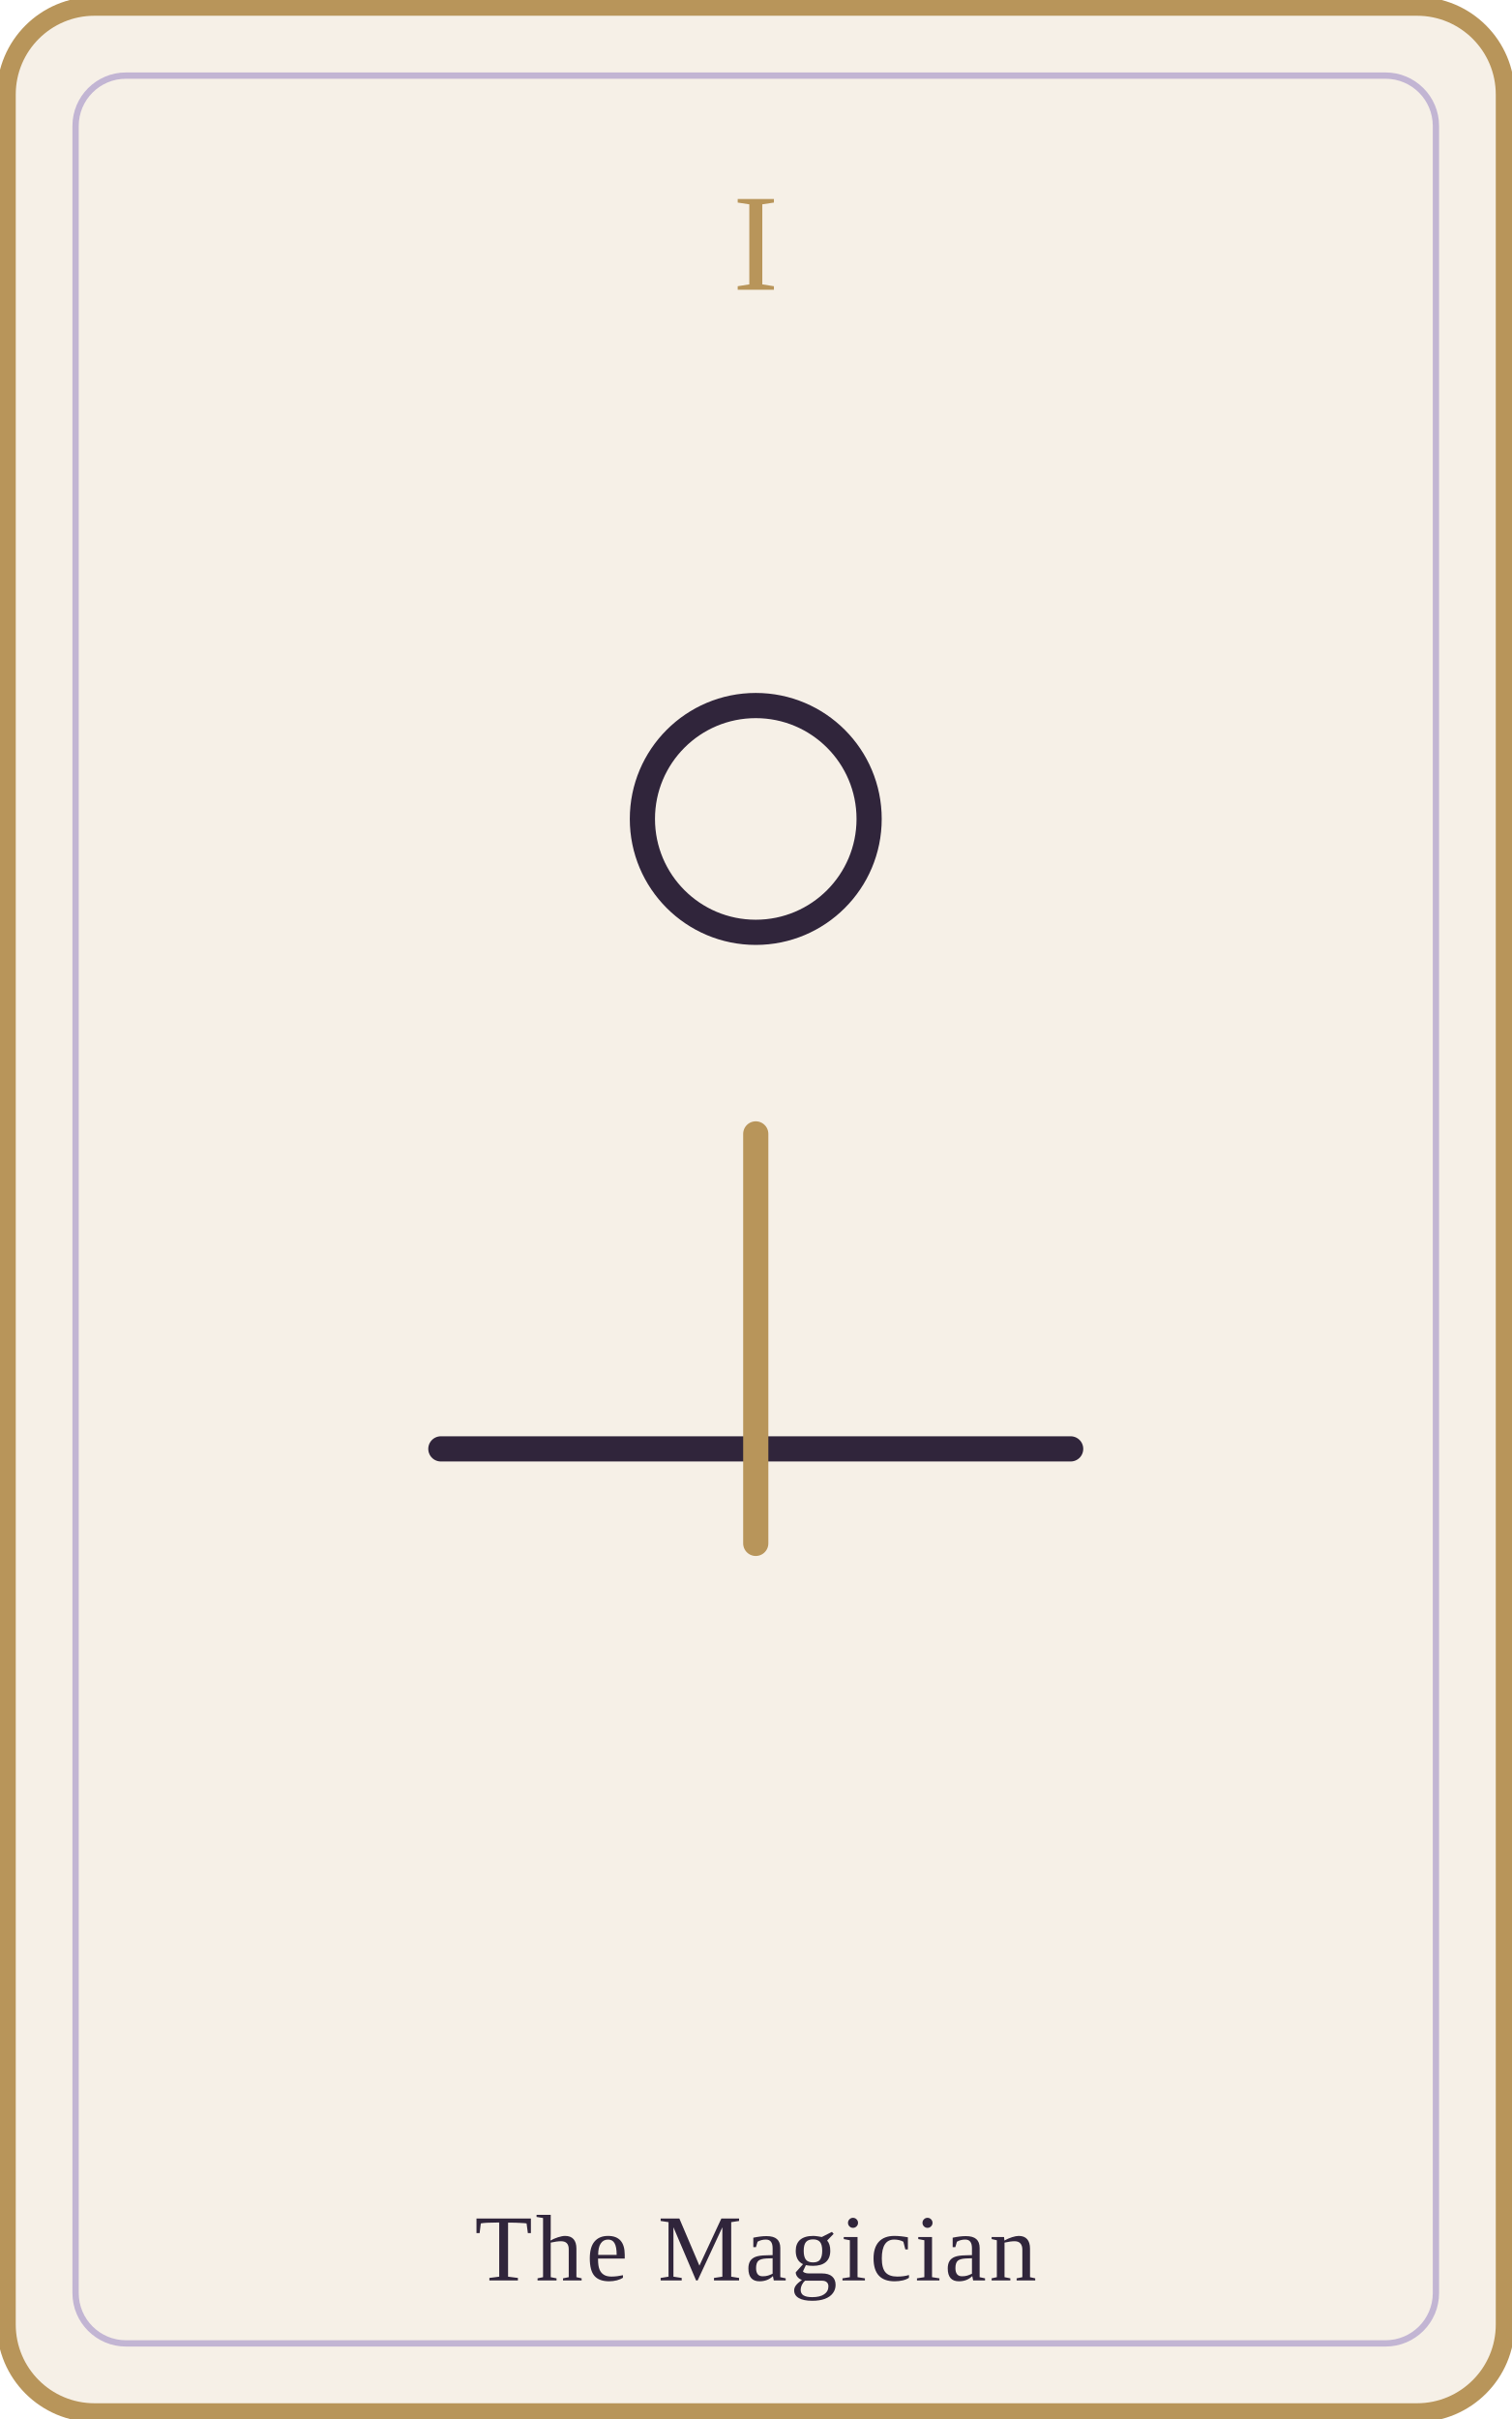
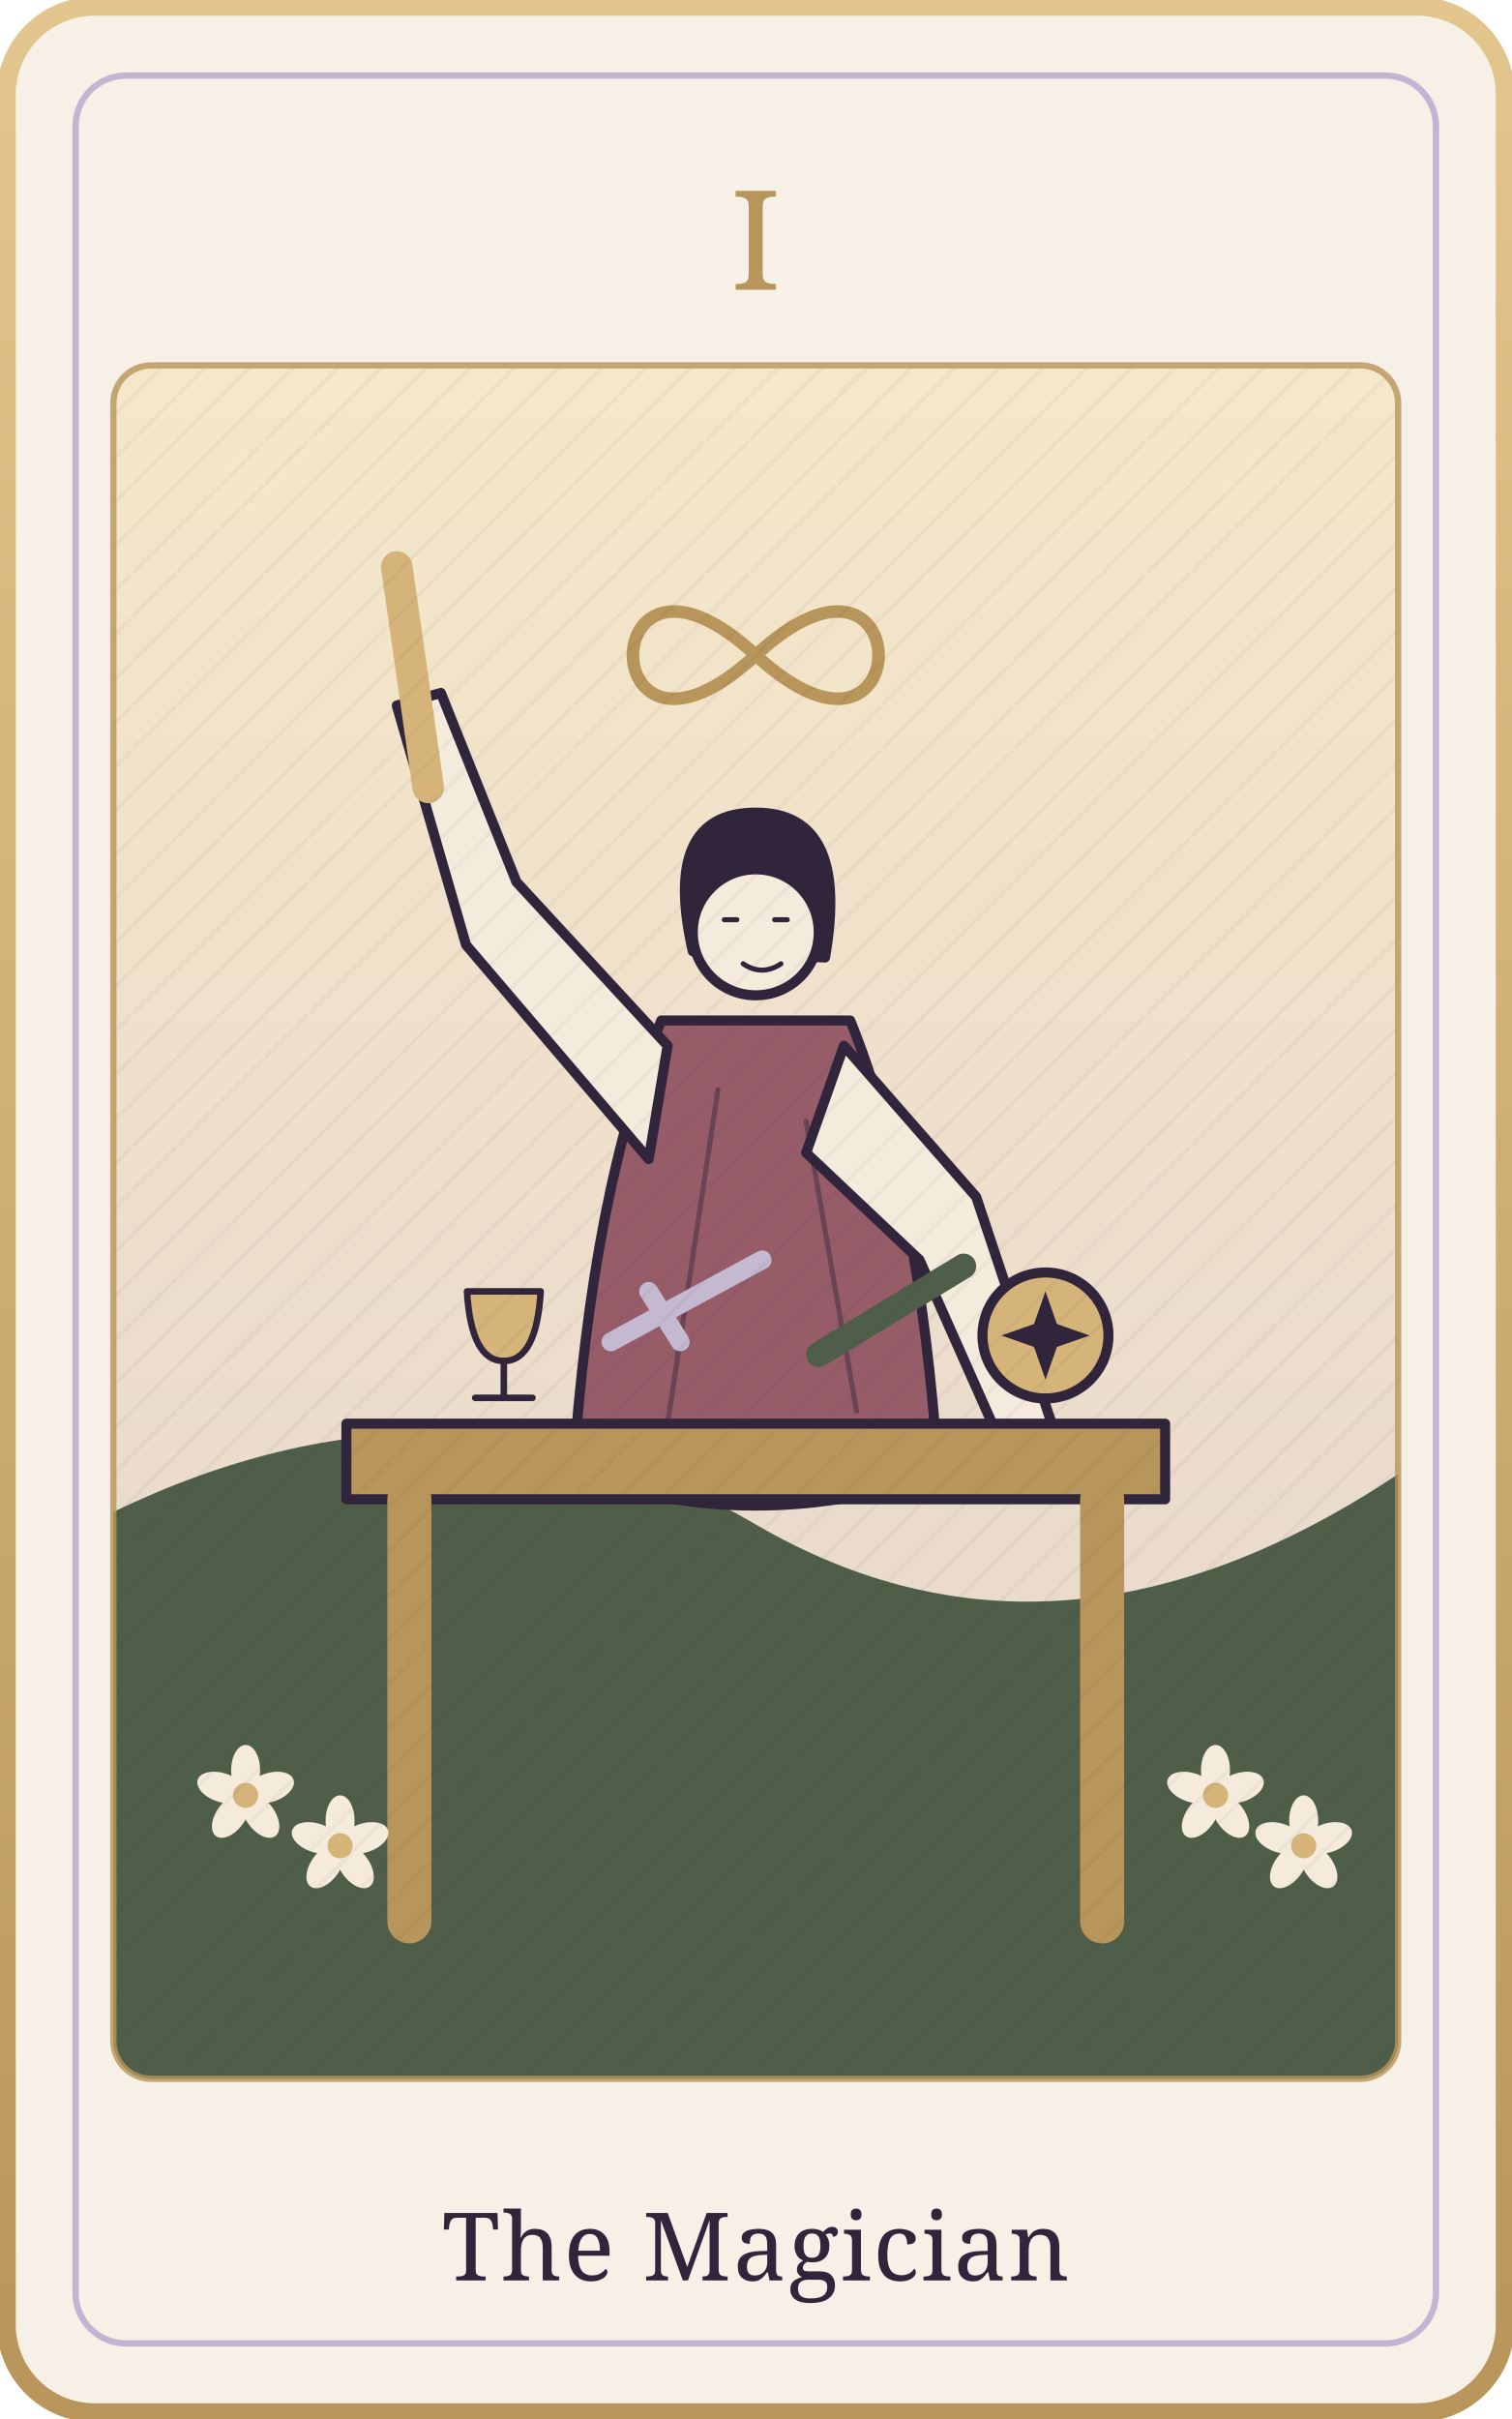
<svg xmlns="http://www.w3.org/2000/svg" viewBox="0 0 240 384" role="img" aria-label="The Magician">
-   <rect x="1" y="1" width="238" height="382" rx="14" fill="#f6f0e7" stroke="#b8955a" stroke-width="3" />
-   <rect x="12" y="12" width="216" height="360" rx="8" fill="none" stroke="#ac9bcb" stroke-width="1" opacity="0.7" />
-   <text x="120" y="46" text-anchor="middle" font-family="Georgia, 'Times New Roman', serif" font-size="22" fill="#b8955a">I</text>
-   <g stroke="#30253b" stroke-width="4" fill="none" stroke-linecap="round" stroke-linejoin="round">
-     <path d="M 120 130 m -18,0 a 18,18 0 1,0 36,0 a 18,18 0 1,0 -36,0" />
-     <line x1="70" y1="230" x2="170" y2="230" />
-     <line x1="120" y1="180" x2="120" y2="245" stroke="#b8955a" />
+   <defs>
+     <linearGradient id="gold" x2="0" y2="1">
+       <stop stop-color="#e3c68e" />
+       <stop offset="1" stop-color="#b8955a" />
+     </linearGradient>
+     <linearGradient id="sky" x2="0" y2="1">
+       <stop stop-color="#211b30" />
+       <stop offset="1" stop-color="#625173" />
+     </linearGradient>
+     <linearGradient id="day" x2="0" y2="1">
+       <stop stop-color="#f5e7c8" />
+       <stop offset="1" stop-color="#e5d6cf" />
+     </linearGradient>
+     <pattern id="engraving" width="7" height="7" patternUnits="userSpaceOnUse">
+       <path d="M0 7 L7 0" stroke="#30253b" opacity=".045" stroke-width=".6" />
+     </pattern>
+     <clipPath id="picture">
+       <rect x="18" y="58" width="204" height="272" rx="6" />
+     </clipPath>
+   </defs>
+   <rect x="1" y="1" width="238" height="382" rx="14" fill="#f6f0e7" stroke="url(#gold)" stroke-width="3" />
+   <rect x="12" y="12" width="216" height="360" rx="8" fill="none" stroke="#ac9bcb" opacity=".7" />
+   <text x="120" y="46" text-anchor="middle" font-family="Georgia,serif" font-size="22" fill="#b8955a">I</text>
+   <g clip-path="url(#picture)" stroke="#30253b" stroke-width="1.6" stroke-linejoin="round" stroke-linecap="round">
+     <rect x="18" y="58" width="204" height="272" fill="url(#day)" stroke="none" />
+     <path d="M18 240 Q72 214 120 242 T222 234 V330 H18 Z" fill="#4f5e48" stroke="none" />
+     <path d="M120 104 c-26-24-26 24 0 0 c26-24 26 24 0 0" fill="none" stroke="#b8955a" stroke-width="2" />
+     <path d="M105 162 Q94 189 91 234 Q120 244 149 234 Q146 189 135 162 Z" fill="#965c68" />
+     <path d="M114 173 l-8 53 m22-48 l8 46" fill="none" stroke-width=".8" opacity=".45" />
+     <path d="M110 151 q-5-22 10-22 q15 0 11 23 Z" fill="#30253b" />
+     <circle cx="120" cy="148" r="10" fill="#f5ebdd" />
+     <path d="M115 146 h2 m6 0 h2 m-7 7 q3 2 6 0" fill="none" stroke-width=".8" />
+     <path d="M106 166 L82 140 L70 110 L63 112 L74 150 L103 184 Z" fill="#f5ebdd" />
+     <path d="M63 90 l5 35" fill="none" stroke="#d5b47a" stroke-width="5" />
+     <path d="M134 166 L155 190 L169 232 L162 236 L146 200 L128 183 Z" fill="#f5ebdd" />
+     <rect x="55" y="226" width="130" height="12" fill="#b8955a" />
+     <path d="M65 238 v67 m110-67 v67" fill="none" stroke="#b8955a" stroke-width="7" />
+     <g transform="translate(80 205) scale(0.65)">
+       <path d="M-9 0 Q-8 17 0 17 Q8 17 9 0 Z" fill="#d5b47a" />
+       <path d="M0 17 v9 m-7 0 h14" fill="none" />
+     </g>
+     <path d="M97 213 l24-13 m-18 5 l5 8" fill="none" stroke="#c4b9d0" stroke-width="3" />
+     <path d="M130 215 l23-14" fill="none" stroke="#4f5e48" stroke-width="4" />
+     <circle cx="166" cy="212" r="10" fill="#d5b47a" />
+     <path d="M166 205 l1.82 5.18 l5.18 1.82 l-5.18 1.82 l-1.82 5.18 l-1.82-5.18 l-5.18-1.82 l5.18-1.82 Z" fill="#30253b" stroke="none" />
+     <path d="M39 320 v-28" fill="none" stroke="#4f5e48" />
+     <ellipse cx="39" cy="281" rx="2.3" ry="4" fill="#f5ebdd" stroke="none" transform="rotate(0 39 285)" />
+     <ellipse cx="39" cy="281" rx="2.3" ry="4" fill="#f5ebdd" stroke="none" transform="rotate(72 39 285)" />
+     <ellipse cx="39" cy="281" rx="2.3" ry="4" fill="#f5ebdd" stroke="none" transform="rotate(144 39 285)" />
+     <ellipse cx="39" cy="281" rx="2.3" ry="4" fill="#f5ebdd" stroke="none" transform="rotate(216 39 285)" />
+     <ellipse cx="39" cy="281" rx="2.3" ry="4" fill="#f5ebdd" stroke="none" transform="rotate(288 39 285)" />
+     <circle cx="39" cy="285" r="2" fill="#d5b47a" stroke="none" />
+     <path d="M54 320 v-28" fill="none" stroke="#4f5e48" />
+     <ellipse cx="54" cy="289" rx="2.3" ry="4" fill="#f5ebdd" stroke="none" transform="rotate(0 54 293)" />
+     <ellipse cx="54" cy="289" rx="2.3" ry="4" fill="#f5ebdd" stroke="none" transform="rotate(72 54 293)" />
+     <ellipse cx="54" cy="289" rx="2.3" ry="4" fill="#f5ebdd" stroke="none" transform="rotate(144 54 293)" />
+     <ellipse cx="54" cy="289" rx="2.3" ry="4" fill="#f5ebdd" stroke="none" transform="rotate(216 54 293)" />
+     <ellipse cx="54" cy="289" rx="2.3" ry="4" fill="#f5ebdd" stroke="none" transform="rotate(288 54 293)" />
+     <circle cx="54" cy="293" r="2" fill="#d5b47a" stroke="none" />
+     <path d="M193 320 v-28" fill="none" stroke="#4f5e48" />
+     <ellipse cx="193" cy="281" rx="2.3" ry="4" fill="#f5ebdd" stroke="none" transform="rotate(0 193 285)" />
+     <ellipse cx="193" cy="281" rx="2.3" ry="4" fill="#f5ebdd" stroke="none" transform="rotate(72 193 285)" />
+     <ellipse cx="193" cy="281" rx="2.3" ry="4" fill="#f5ebdd" stroke="none" transform="rotate(144 193 285)" />
+     <ellipse cx="193" cy="281" rx="2.3" ry="4" fill="#f5ebdd" stroke="none" transform="rotate(216 193 285)" />
+     <ellipse cx="193" cy="281" rx="2.3" ry="4" fill="#f5ebdd" stroke="none" transform="rotate(288 193 285)" />
+     <circle cx="193" cy="285" r="2" fill="#d5b47a" stroke="none" />
+     <path d="M207 320 v-28" fill="none" stroke="#4f5e48" />
+     <ellipse cx="207" cy="289" rx="2.3" ry="4" fill="#f5ebdd" stroke="none" transform="rotate(0 207 293)" />
+     <ellipse cx="207" cy="289" rx="2.3" ry="4" fill="#f5ebdd" stroke="none" transform="rotate(72 207 293)" />
+     <ellipse cx="207" cy="289" rx="2.3" ry="4" fill="#f5ebdd" stroke="none" transform="rotate(144 207 293)" />
+     <ellipse cx="207" cy="289" rx="2.3" ry="4" fill="#f5ebdd" stroke="none" transform="rotate(216 207 293)" />
+     <ellipse cx="207" cy="289" rx="2.3" ry="4" fill="#f5ebdd" stroke="none" transform="rotate(288 207 293)" />
+     <circle cx="207" cy="293" r="2" fill="#d5b47a" stroke="none" />
+     <rect x="18" y="58" width="204" height="272" fill="url(#engraving)" stroke="none" />
  </g>
-   <text x="120" y="362" text-anchor="middle" font-family="Georgia, 'Times New Roman', serif" font-size="15" fill="#30253b" letter-spacing="0.5">The Magician</text>
+   <rect x="18" y="58" width="204" height="272" rx="6" fill="none" stroke="#b8955a" opacity=".8" />
+   <text x="120" y="362" text-anchor="middle" font-family="Georgia,serif" font-size="15" fill="#30253b" letter-spacing=".3">The Magician</text>
</svg>
